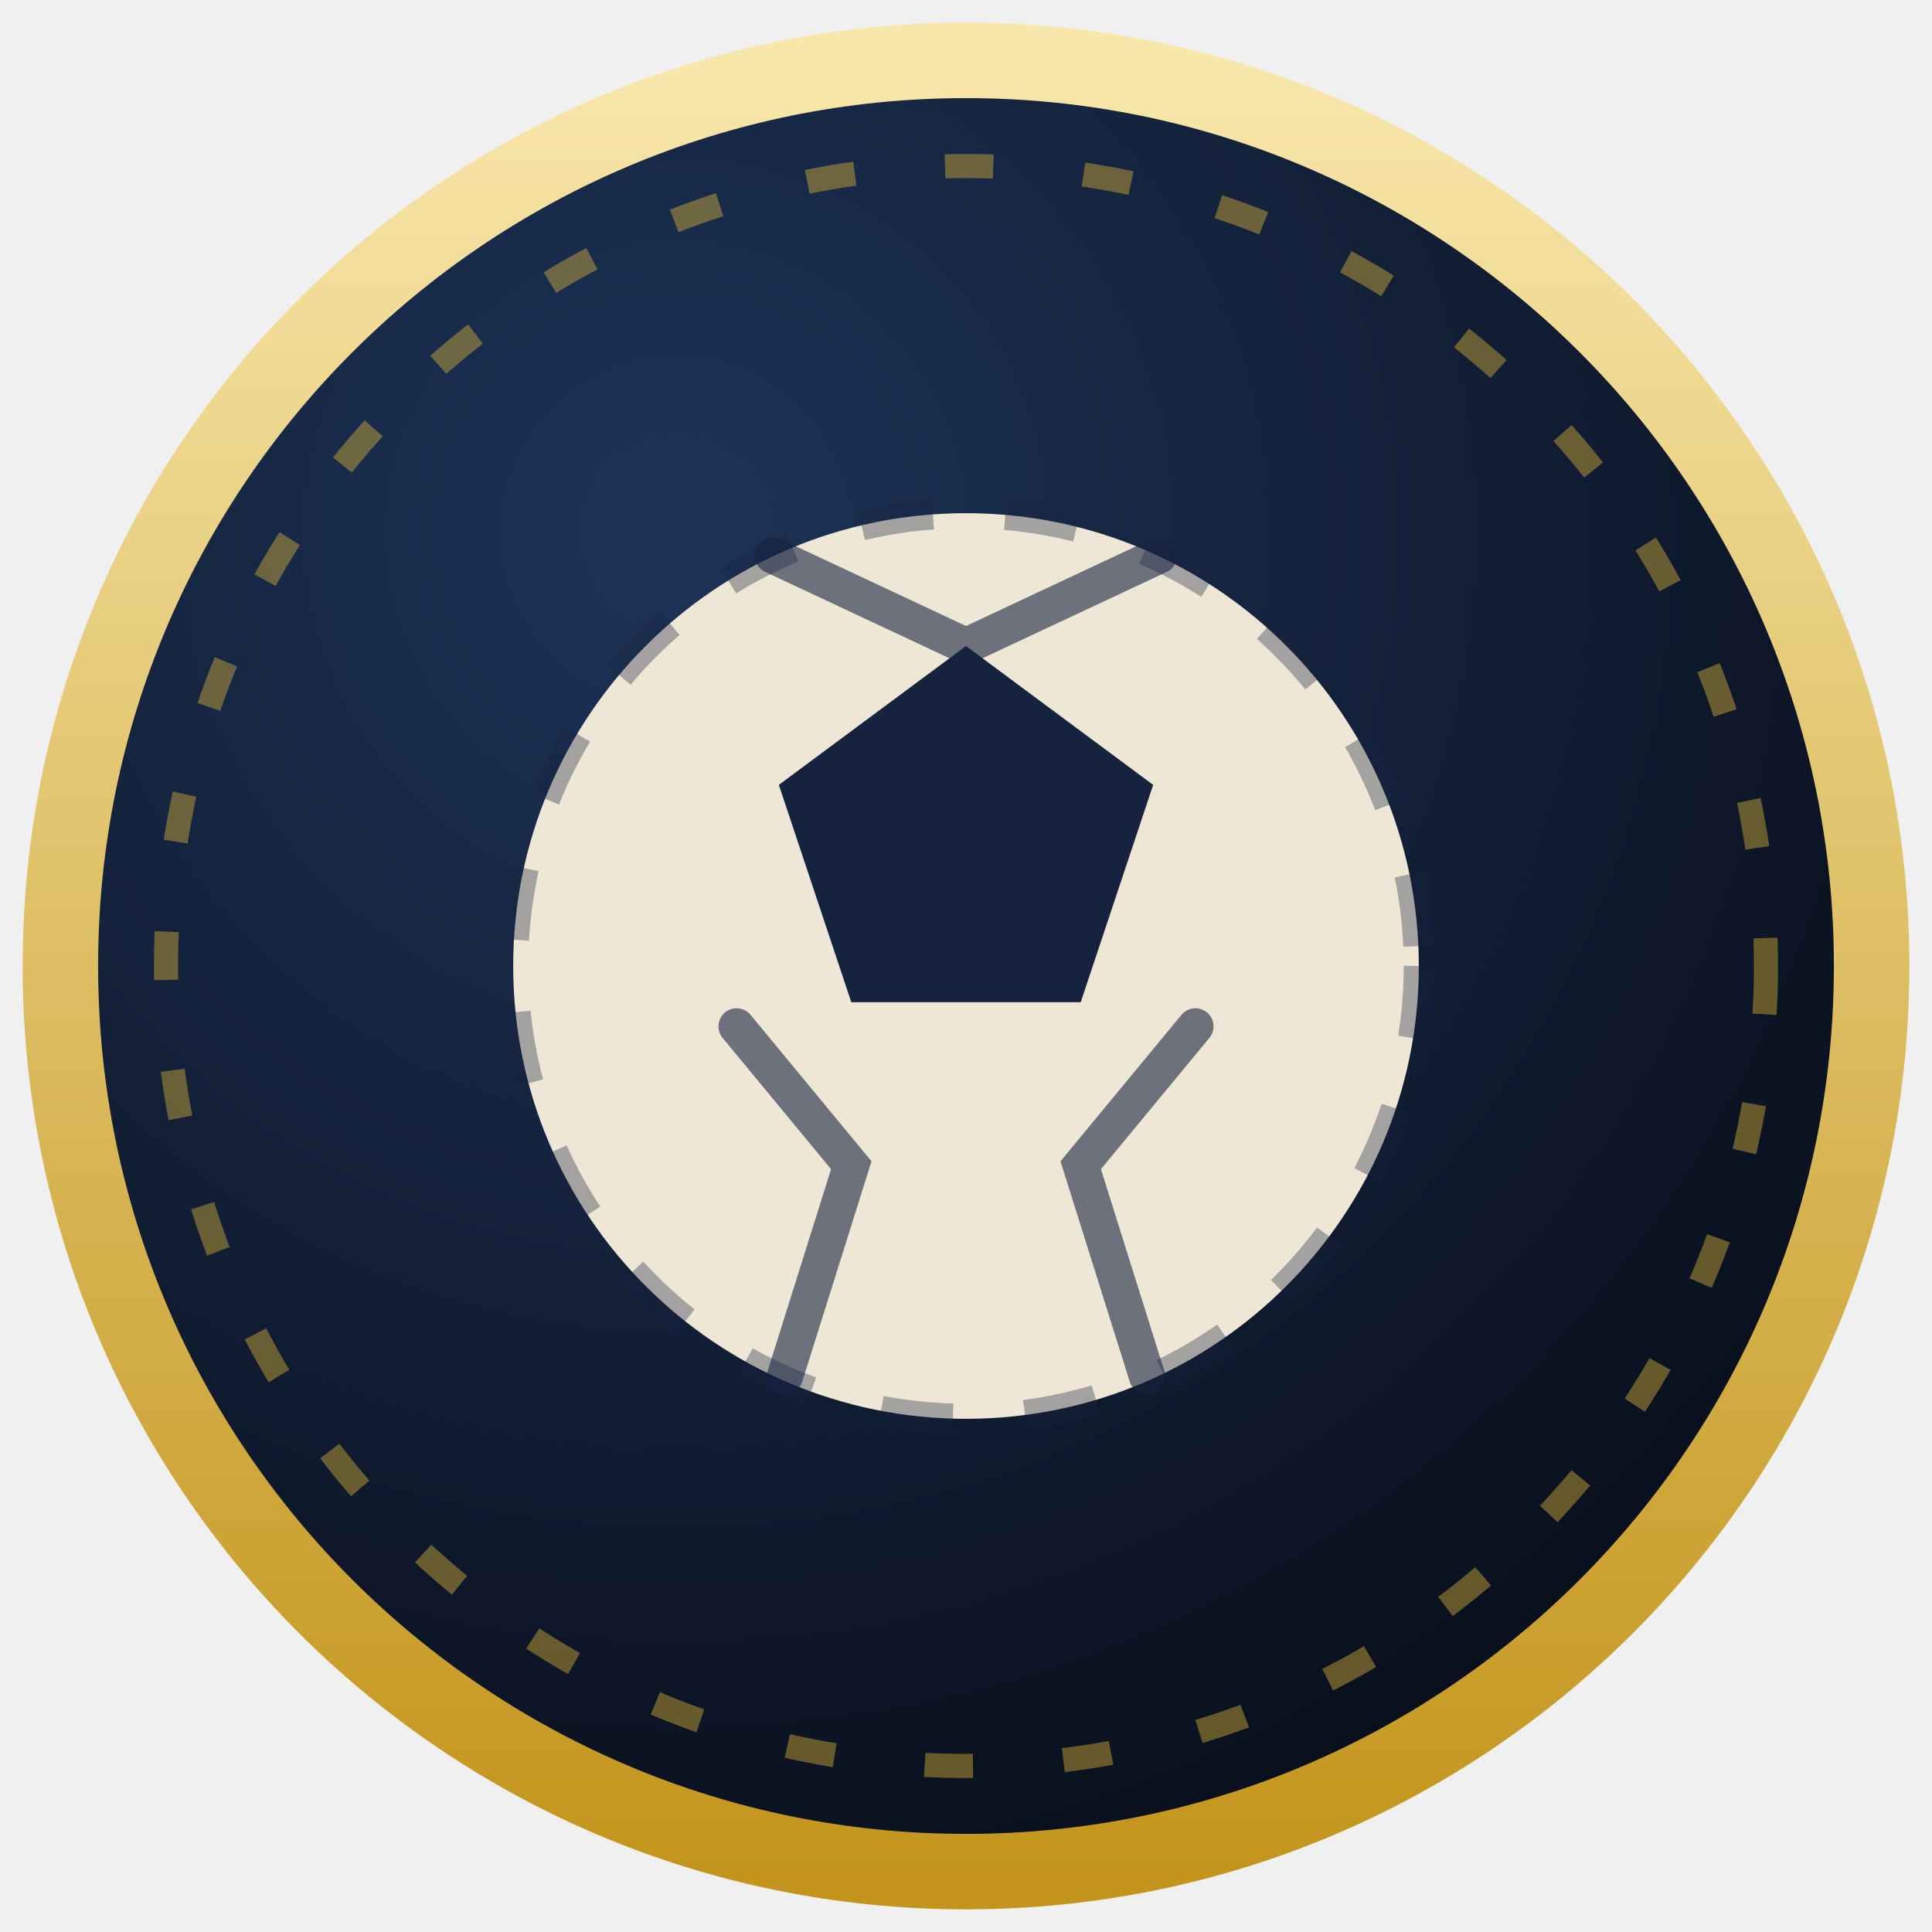
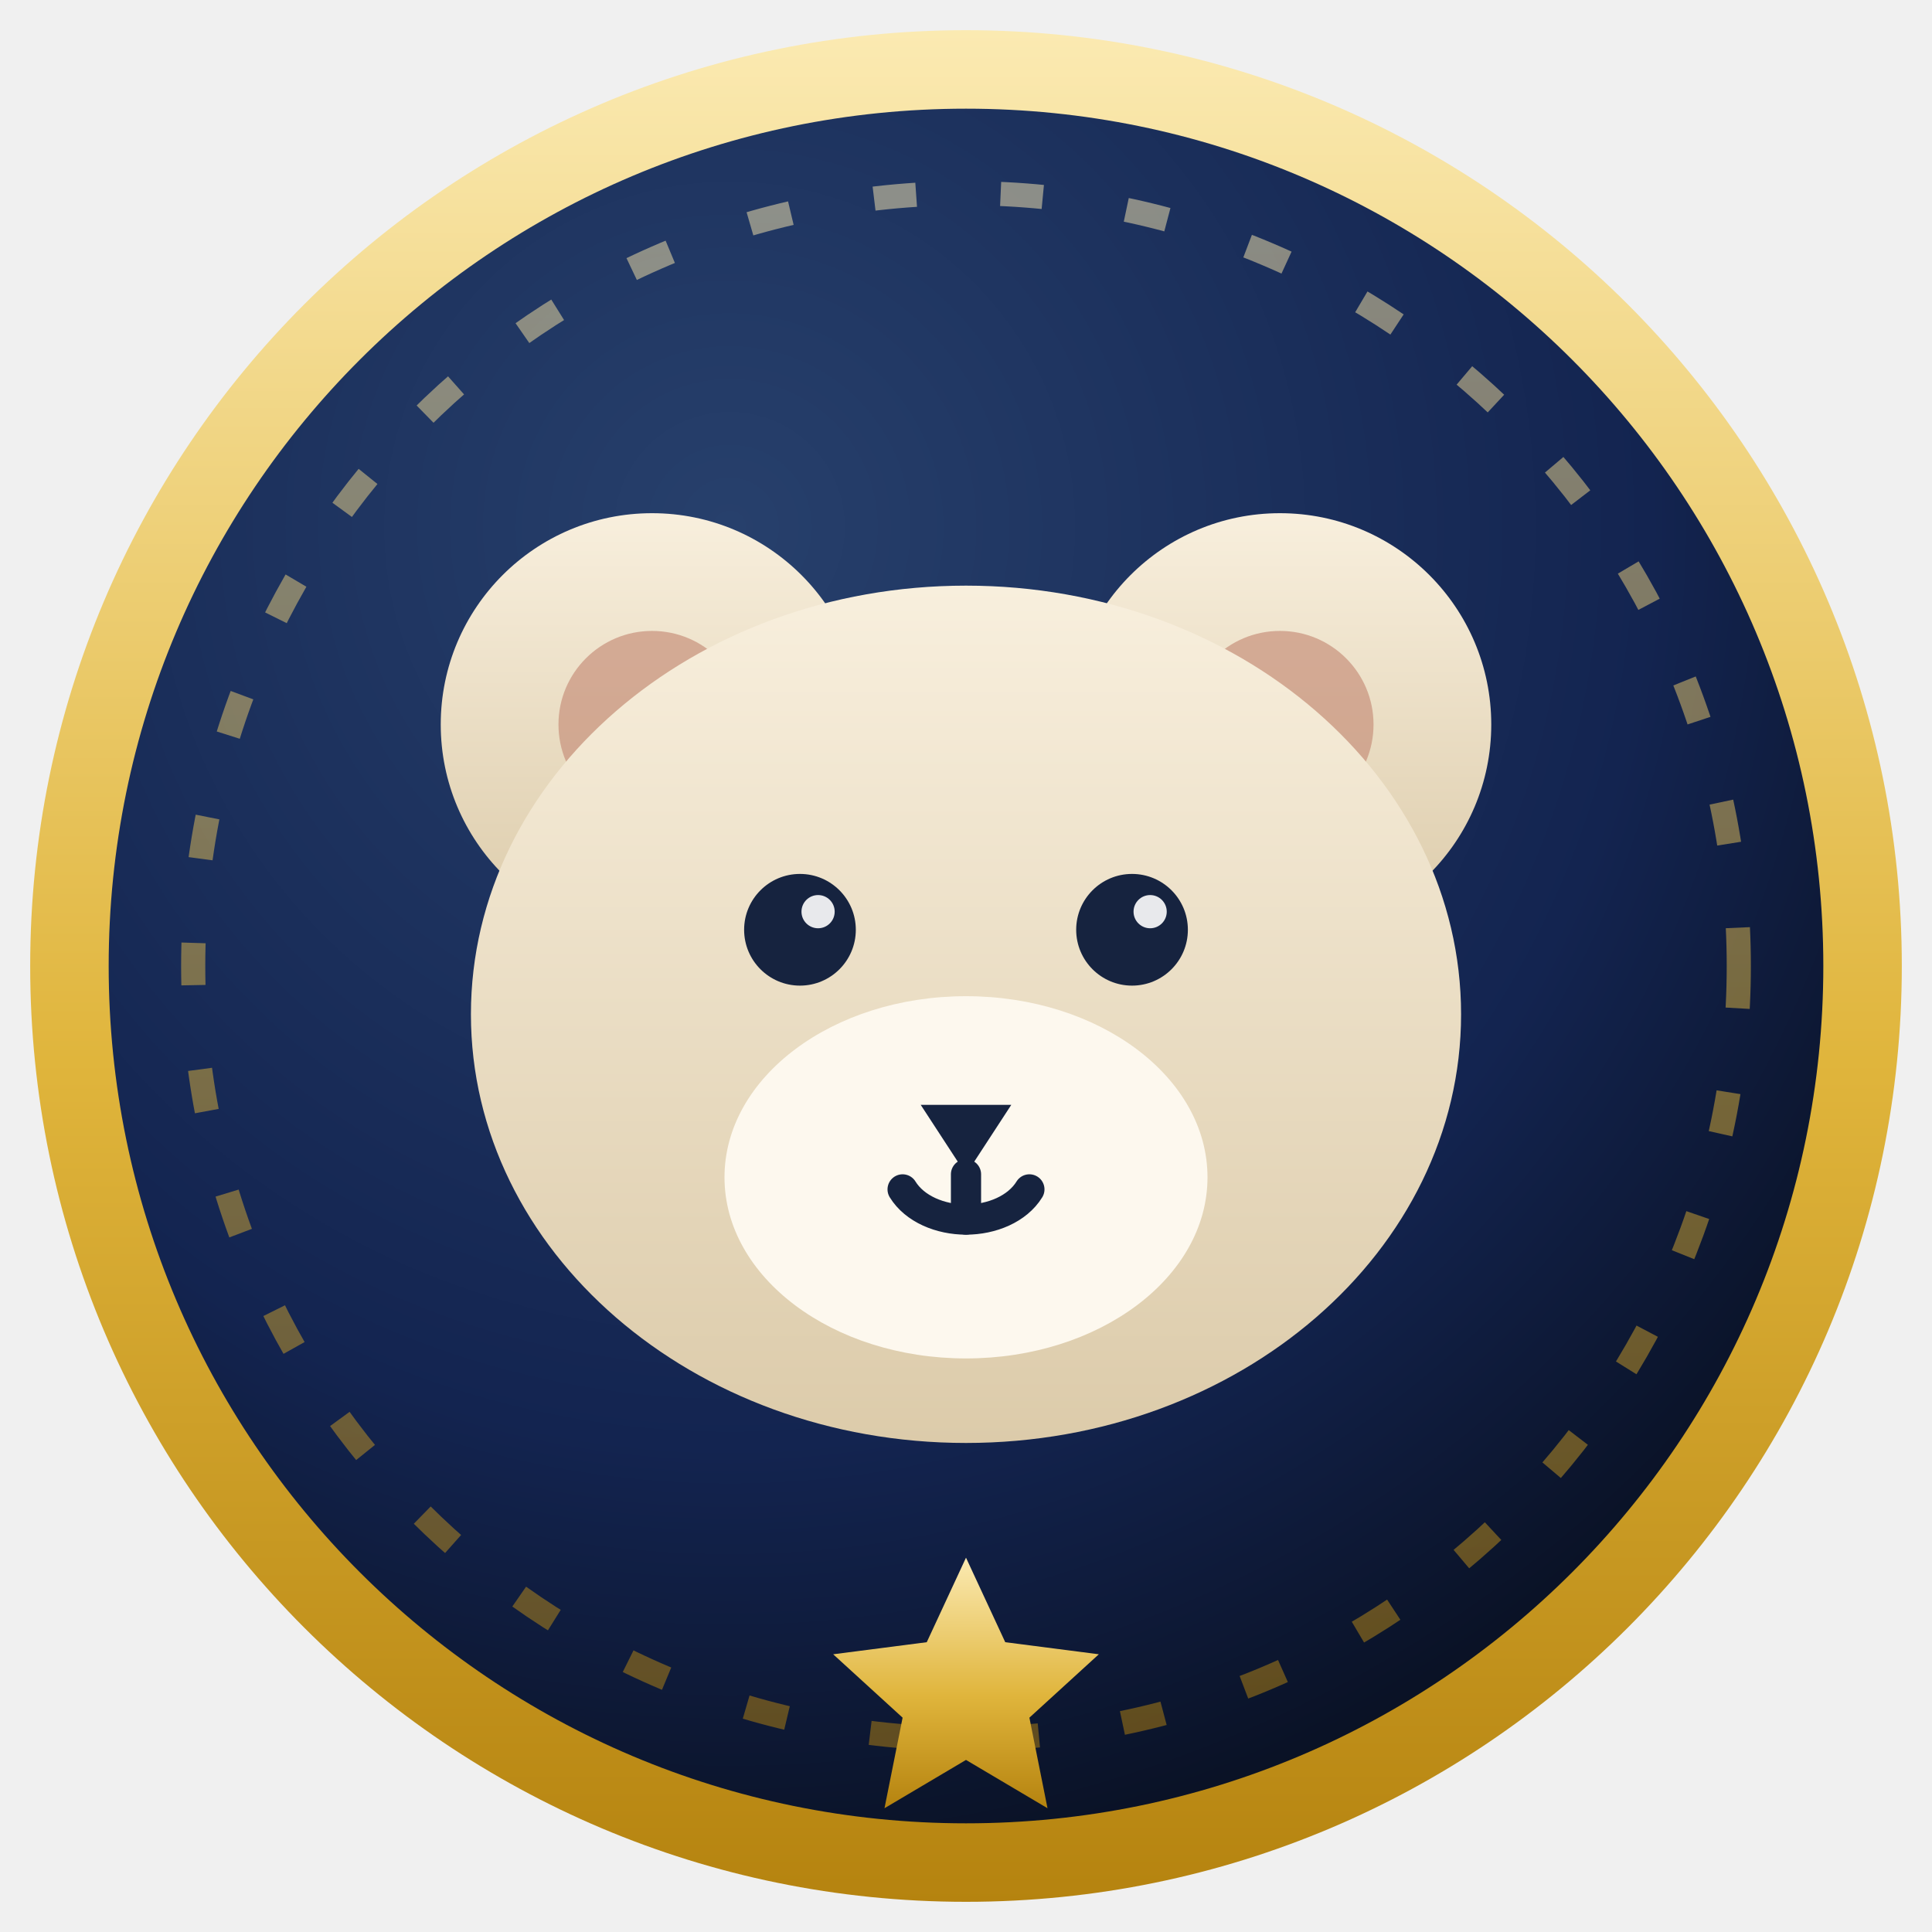
<svg xmlns="http://www.w3.org/2000/svg" viewBox="0 0 64 64" width="64" height="64" role="img" aria-label="Peluche Élite">
  <defs>
-     <radialGradient id="ep-fond" cx="34%" cy="26%" r="82%">
-       <stop offset="0" stop-color="#1d3358" />
-       <stop offset="1" stop-color="#080d18" />
+     <radialGradient id="ep-fond" cx="36%" cy="24%" r="88%">
+       <stop offset="0" stop-color="#27406c" />
+       <stop offset=".62" stop-color="#132450" />
+       <stop offset="1" stop-color="#070c18" />
    </radialGradient>
    <linearGradient id="ep-or" x1="0" y1="0" x2="0" y2="1">
-       <stop offset="0" stop-color="#f8e7ab" />
-       <stop offset="1" stop-color="#c3951c" />
+       <stop offset="0" stop-color="#fbeab2" />
+       <stop offset=".55" stop-color="#e0b53c" />
+       <stop offset="1" stop-color="#b5830f" />
+     </linearGradient>
+     <linearGradient id="ep-fourrure" x1="0" y1="0" x2="0" y2="1">
+       <stop offset="0" stop-color="#f8efdd" />
+       <stop offset="1" stop-color="#dccbaa" />
    </linearGradient>
  </defs>
-   <circle cx="32" cy="32" r="30" fill="url(#ep-fond)" stroke="url(#ep-or)" stroke-width="2.5" />
-   <circle cx="32" cy="32" r="26.5" fill="none" stroke="#d4af37" stroke-width="0.8" opacity="0.45" stroke-dasharray="1.6 3" />
-   <circle cx="32" cy="32" r="15" fill="#efe7d6" />
-   <path d="M32 21.4 38.2 26 35.8 33.2H28.2L25.8 26Z" fill="#16233f" />
-   <path d="M25.6 18.4 32 21.4l6.4-3" fill="none" stroke="#16233f" stroke-width="1.2" stroke-linecap="round" opacity="0.6" />
-   <path d="M26 45.6 28.2 38.6 24.4 34" fill="none" stroke="#16233f" stroke-width="1.2" stroke-linecap="round" opacity="0.6" />
-   <path d="M38 45.6 35.8 38.6 39.6 34" fill="none" stroke="#16233f" stroke-width="1.2" stroke-linecap="round" opacity="0.6" />
-   <circle cx="32" cy="32" r="15" fill="none" stroke="#16233f" stroke-width="1" opacity="0.35" stroke-dasharray="2.4 2.4" />
+   <circle cx="32" cy="32" r="31" fill="url(#ep-or)" />
+   <circle cx="32" cy="32" r="28.4" fill="url(#ep-fond)" />
+   <circle cx="32" cy="32" r="25.6" fill="none" stroke="url(#ep-or)" stroke-width=".8" opacity=".5" stroke-dasharray="1.4 2.8" />
+   <circle cx="21.6" cy="24" r="7" fill="url(#ep-fourrure)" />
+   <circle cx="42.4" cy="24" r="7" fill="url(#ep-fourrure)" />
+   <circle cx="21.6" cy="24" r="3.1" fill="#c8917c" opacity=".7" />
+   <circle cx="42.4" cy="24" r="3.1" fill="#c8917c" opacity=".7" />
+   <ellipse cx="32" cy="33.6" rx="16.4" ry="14.2" fill="url(#ep-fourrure)" />
+   <ellipse cx="32" cy="39" rx="8" ry="6" fill="#fdf8ee" />
+   <circle cx="26.5" cy="30.8" r="1.85" fill="#16233f" />
+   <circle cx="37.5" cy="30.8" r="1.85" fill="#16233f" />
+   <circle cx="27.1" cy="30.2" r=".55" fill="#ffffff" opacity=".9" />
+   <circle cx="38.1" cy="30.2" r=".55" fill="#ffffff" opacity=".9" />
+   <path d="M30.5 36.6h3l-1.5 2.3z" fill="#16233f" />
+   <path d="M32 38.9v1.5" stroke="#16233f" stroke-width="1" stroke-linecap="round" />
+   <path d="M32 40.4c-.85 0-1.7-.35-2.1-1M32 40.4c.85 0 1.7-.35 2.1-1" stroke="#16233f" stroke-width="1" fill="none" stroke-linecap="round" />
+   <path d="M32 51.6l1.3 2.8 3.1.4-2.3 2.1.6 3-2.7-1.6-2.7 1.6.6-3-2.3-2.1 3.1-.4z" fill="url(#ep-or)" />
</svg>
